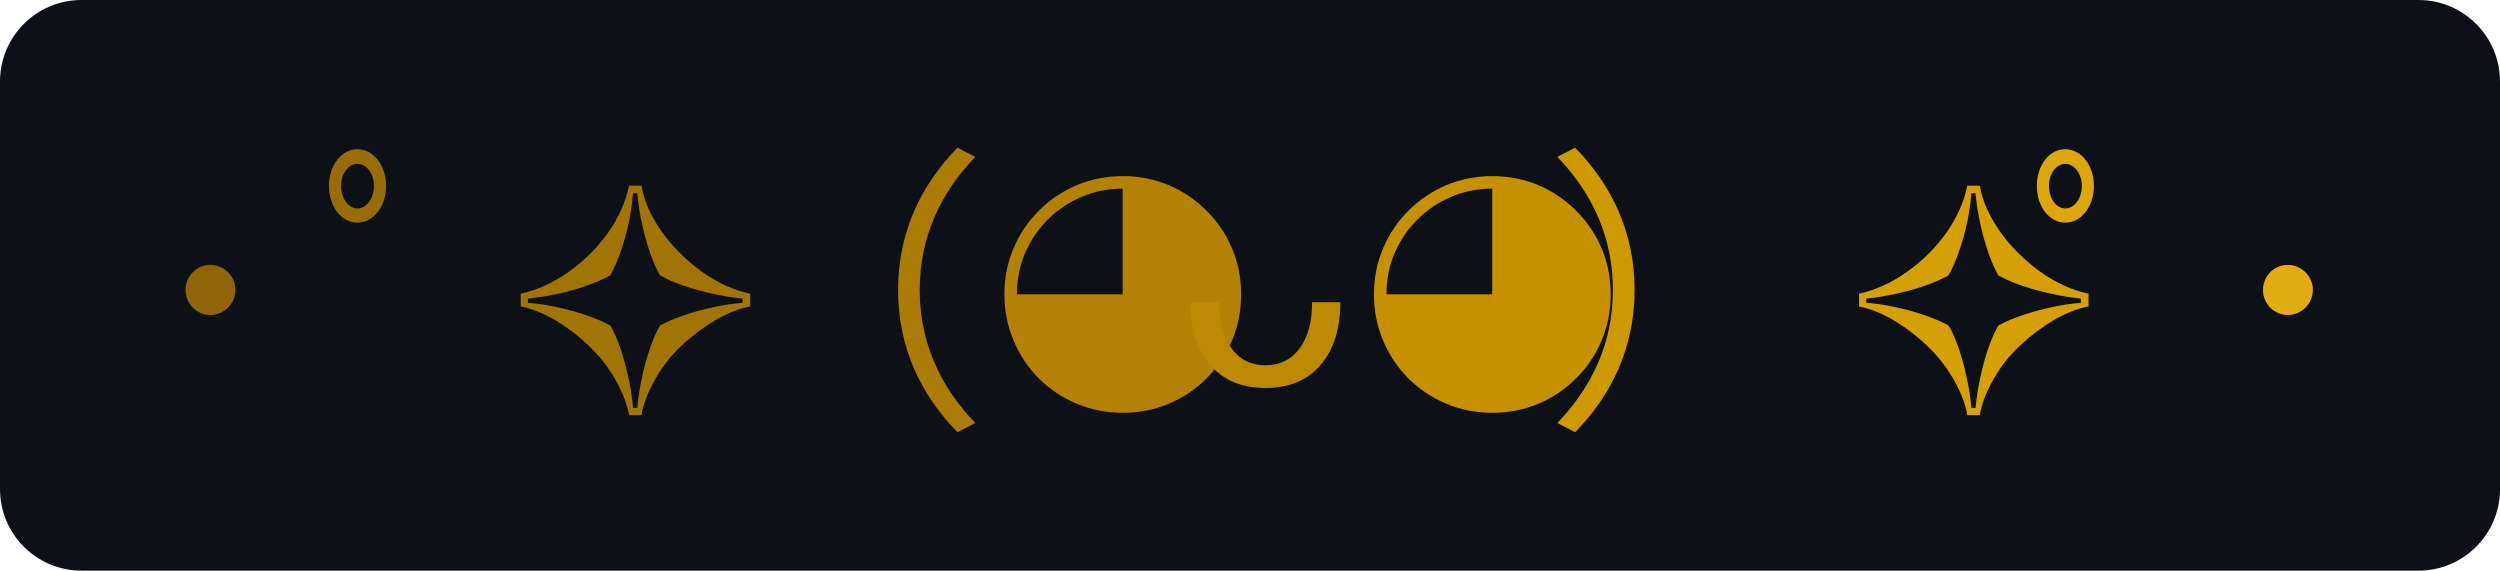
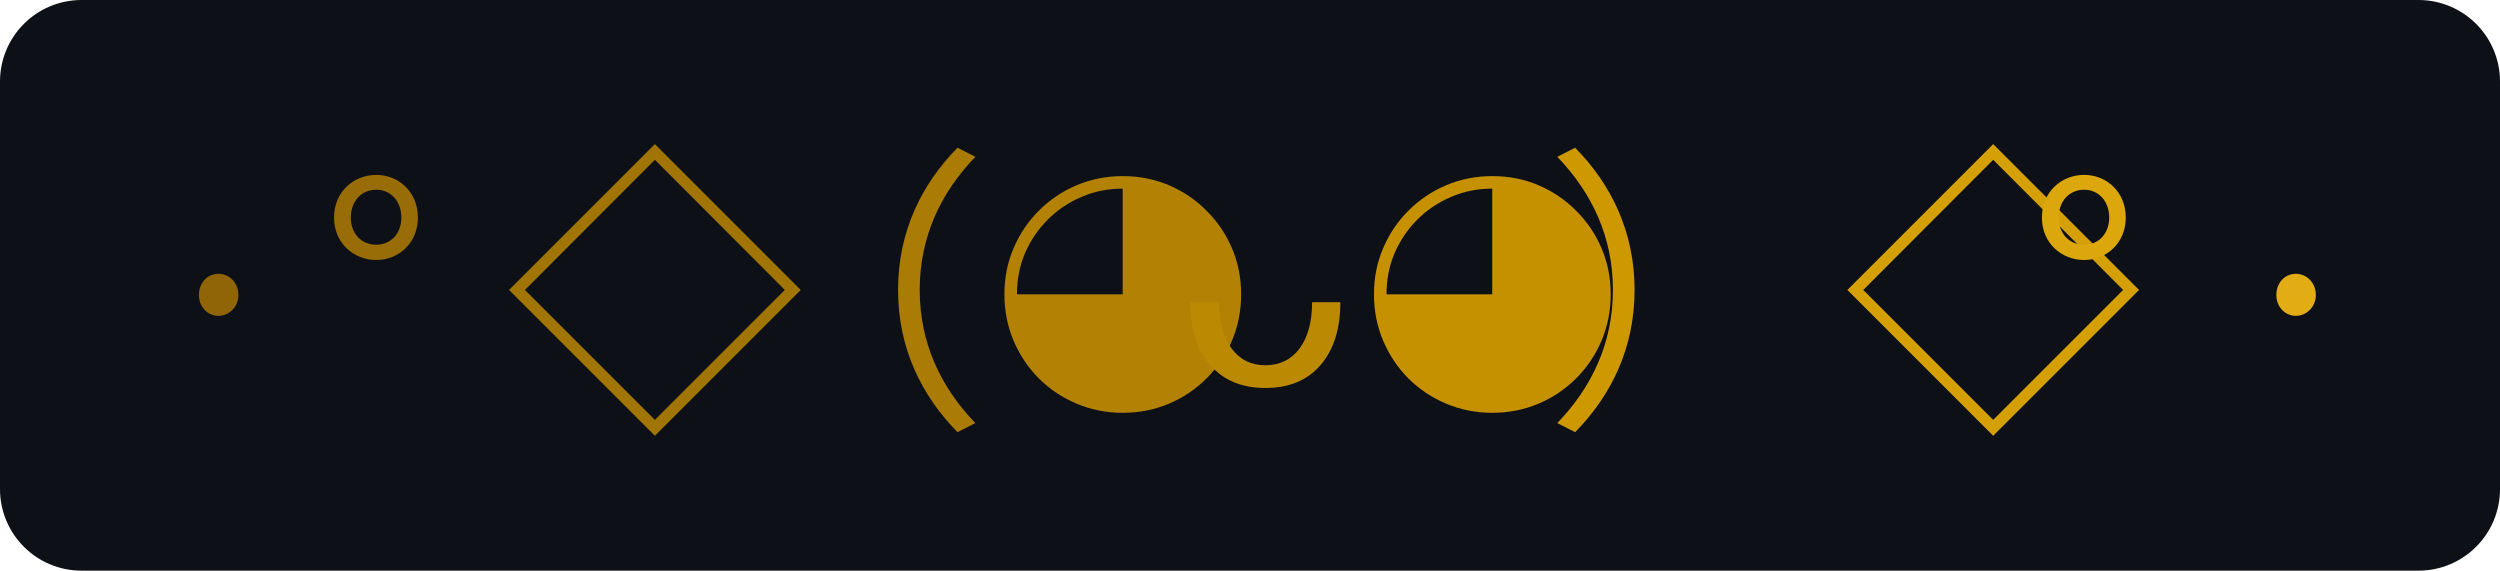
<svg xmlns="http://www.w3.org/2000/svg" width="184" height="42" viewBox="0 0 184 42" role="img">
  <rect width="100%" height="100%" rx="6" fill="#0d1117" />
  <g font-family="'Segoe UI Symbol','Malgun Gothic','Noto Sans CJK KR','Apple SD Gothic Neo','Noto Sans Symbols 2','DejaVu Sans',monospace" font-size="22" dominant-baseline="middle">
-     <text x="10.0" y="22.0" fill="#8f6508">･</text>
-     <text x="23.6" y="22.0" fill="#986c07">ﾟ</text>
-     <text x="37.2" y="22.0" fill="#a17406">✧</text>
+     <text x="10.0" y="22.0" fill="#8f6508">·</text>
+     <text x="23.6" y="22.0" fill="#986c07">°</text>
+     <text x="37.2" y="22.0" fill="#a17406">◇</text>
    <text x="50.8" y="22.0" fill="#aa7b05">（</text>
    <text x="72.8" y="22.0" fill="#b38204">◕</text>
    <text x="86.4" y="22.0" fill="#bc8a02">ᴗ</text>
    <text x="100.0" y="22.0" fill="#c59101">◕</text>
    <text x="113.6" y="22.0" fill="#ce9900">）</text>
-     <text x="135.7" y="22.0" fill="#d5a006">✧</text>
-     <text x="149.3" y="22.0" fill="#dca70d">ﾟ</text>
-     <text x="162.9" y="22.0" fill="#e2ad14">･</text>
+     <text x="135.7" y="22.0" fill="#d5a006">◇</text>
+     <text x="149.3" y="22.0" fill="#dca70d">°</text>
+     <text x="162.9" y="22.0" fill="#e2ad14">·</text>
  </g>
</svg>
